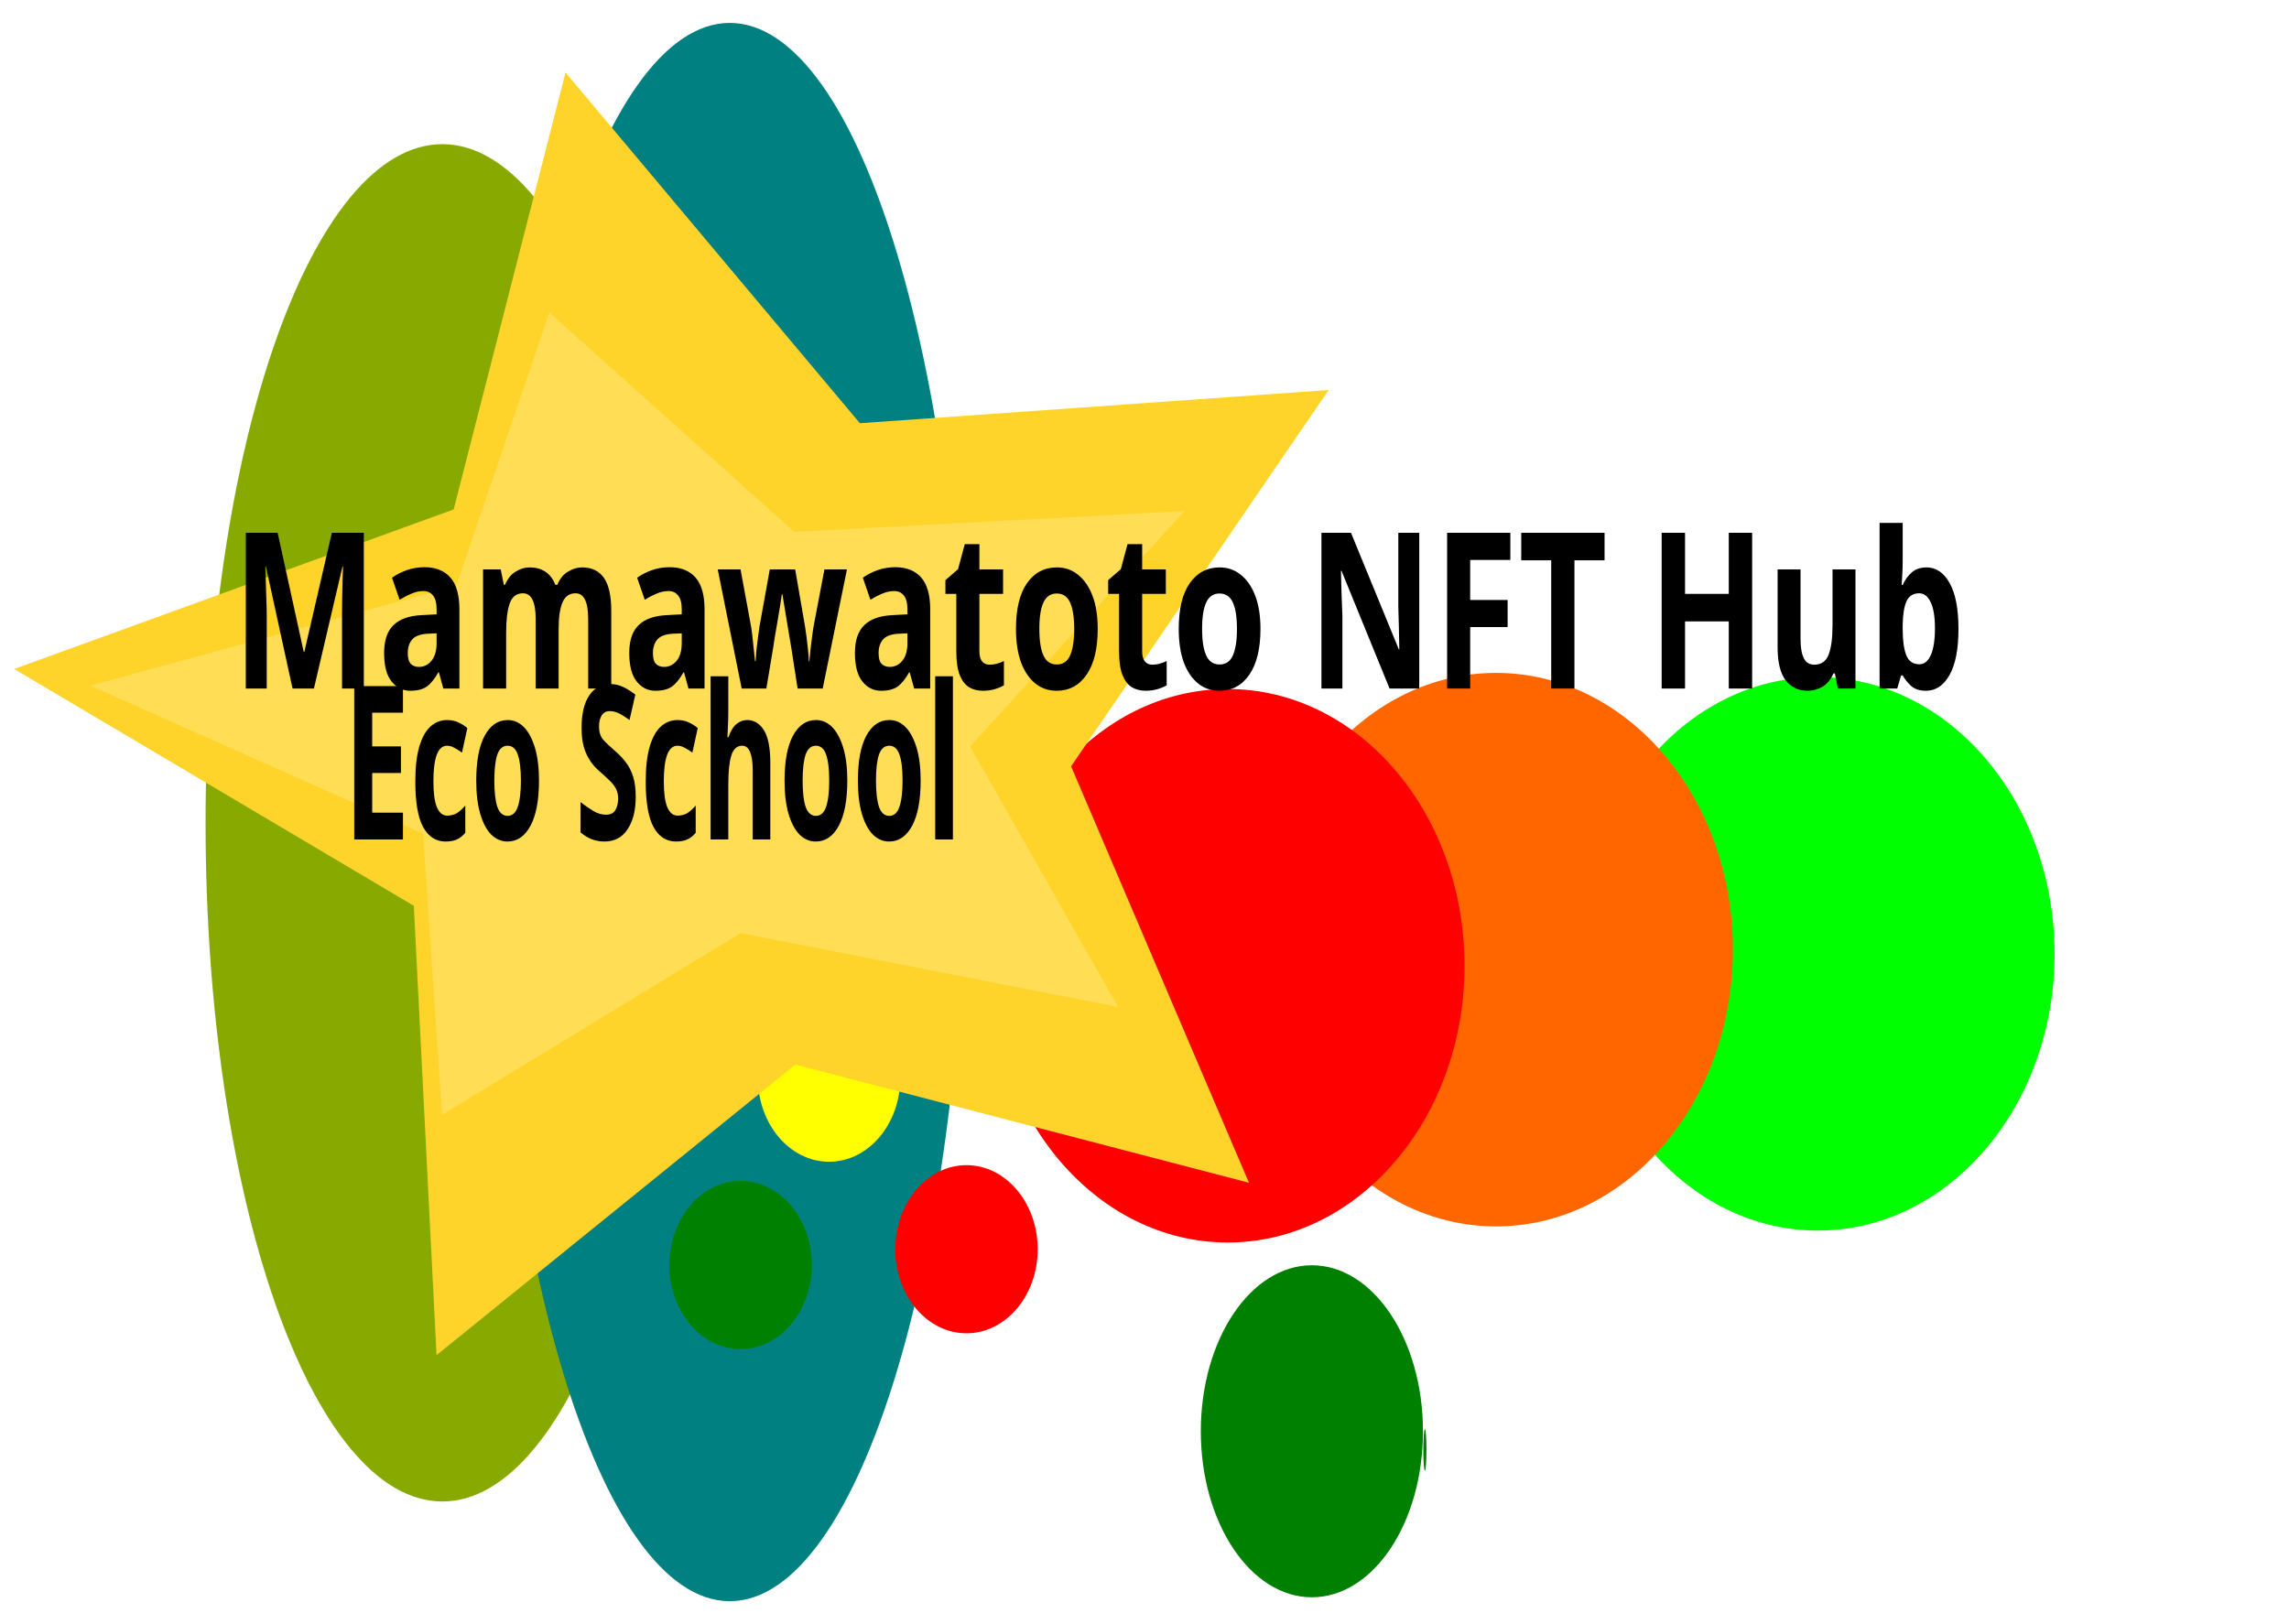
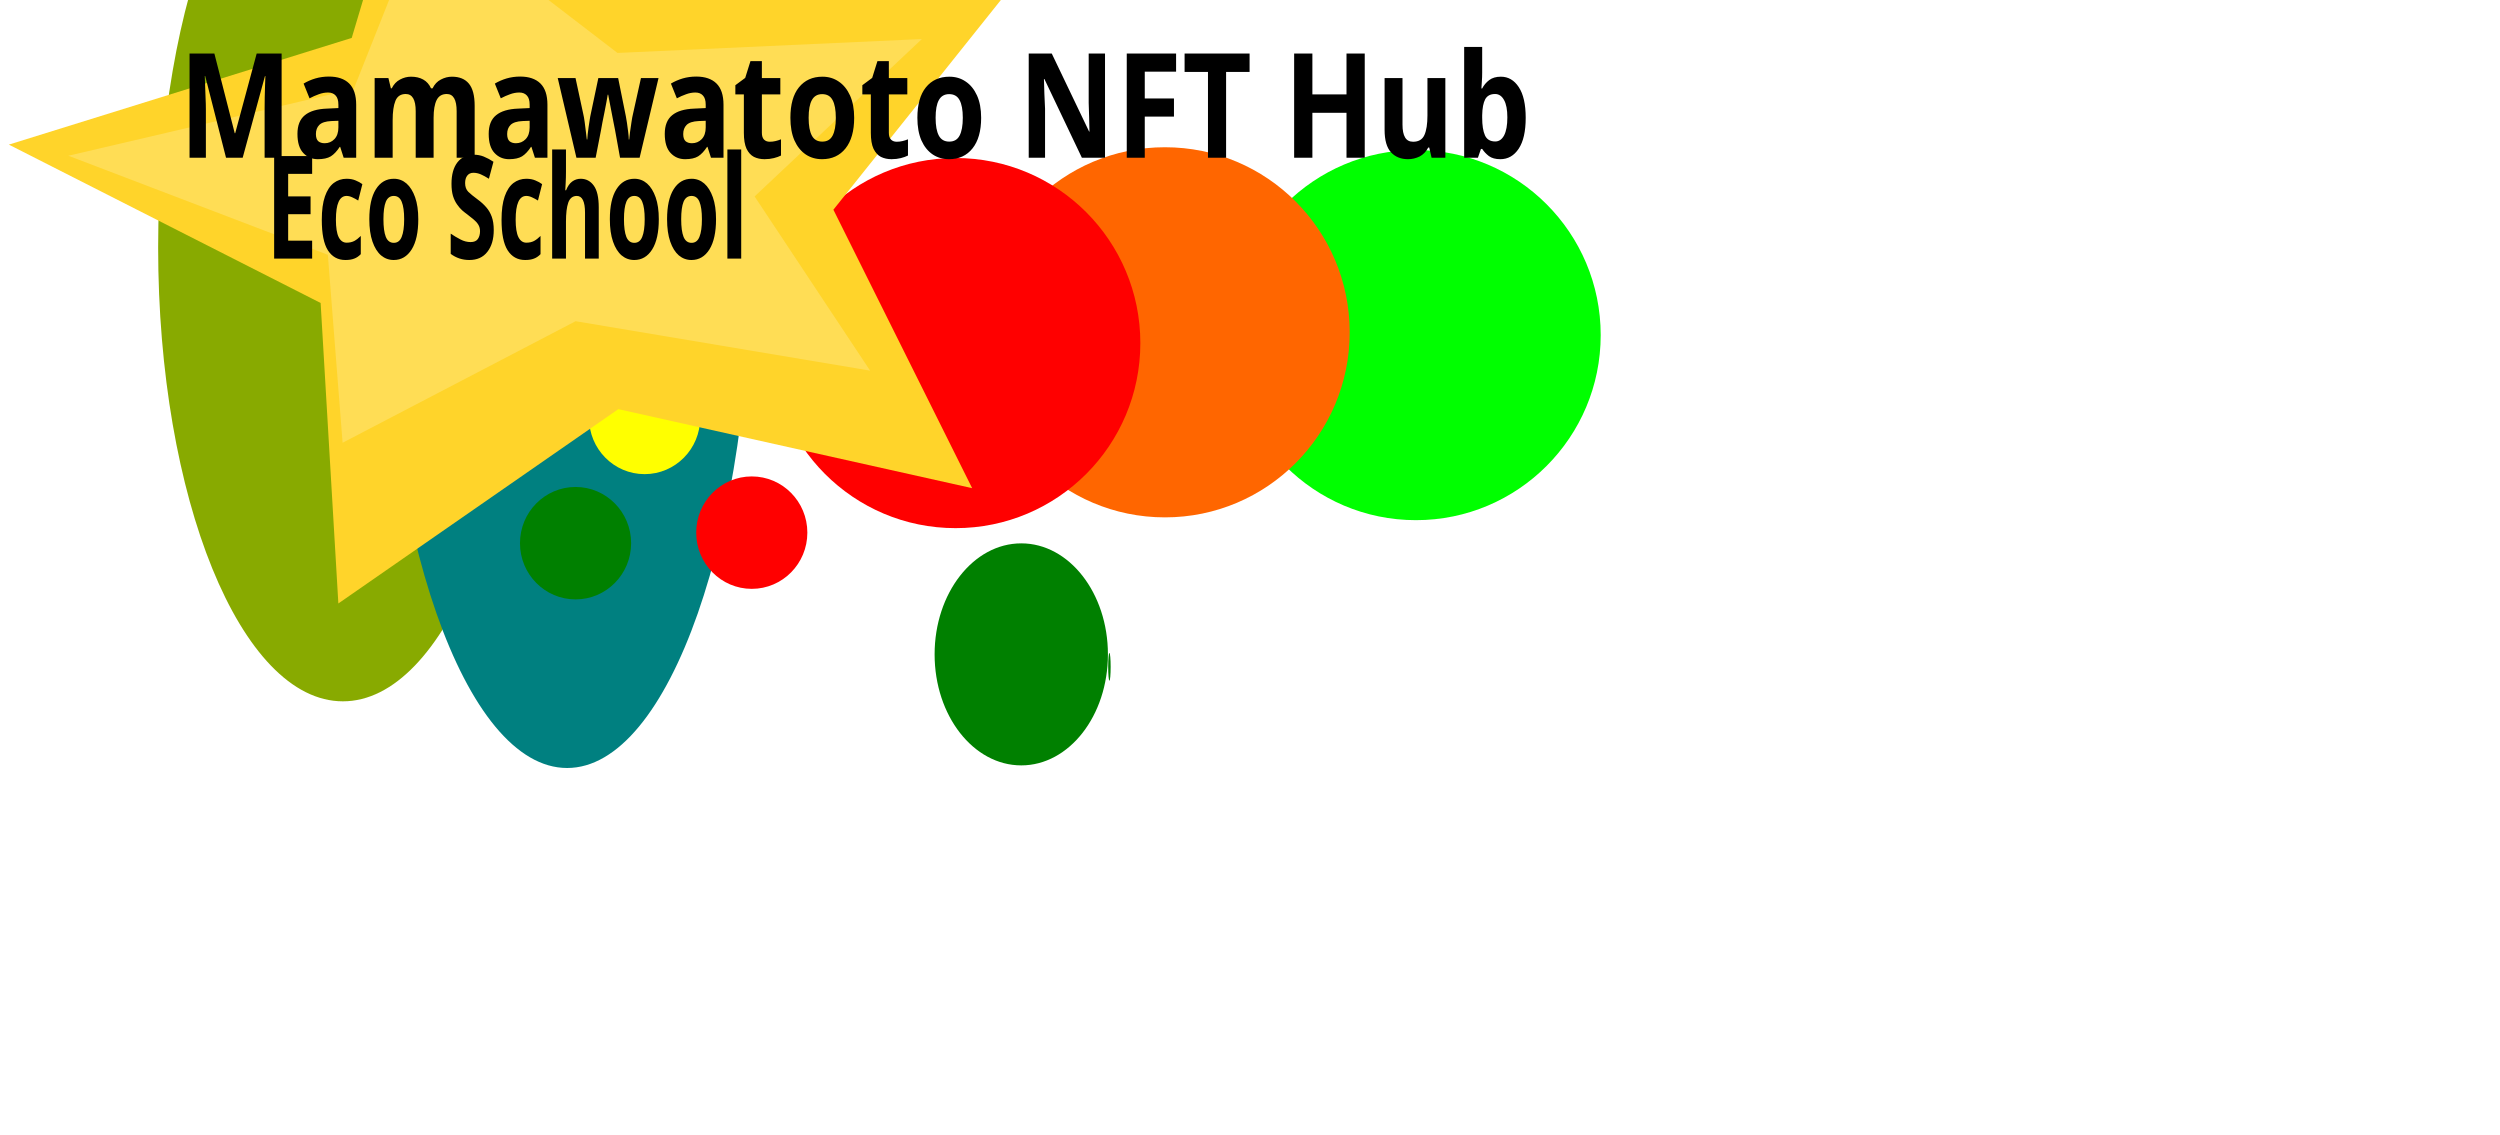
- <svg xmlns="http://www.w3.org/2000/svg" width="210mm" height="149mm" viewBox="0 0 210 149" version="1.1" id="svg5">
+ <svg xmlns="http://www.w3.org/2000/svg" width="141mm" height="64mm" viewBox="0 0 141 64" version="1.1" id="svg5">
  <defs id="defs2" />
  <g id="layer1">
-     <g id="g46352" transform="translate(-17.5842,-90.93055)">
+     <g id="g46352" transform="matrix(0.479614,0,0,0.4110287,-8.55912,-54.44944)">
      <ellipse style="fill:#88aa00;fill-rule:evenodd;stroke-width:0.242" id="path103" cx="58.168" cy="166.432" rx="21.725" ry="62.273" />
      <ellipse style="fill:#008080;fill-rule:evenodd;stroke-width:0.261" id="path103-9" cx="84.537" cy="165.444" rx="21.725" ry="72.409" />
      <ellipse style="fill:#00ff00;fill-rule:evenodd;stroke-width:0.154" id="path103-9-0" cx="184.354" cy="178.452" rx="21.725" ry="25.394" />
      <ellipse style="fill:#ff6600;fill-rule:evenodd;stroke-width:0.154" id="path103-9-0-9" cx="154.838" cy="178.069" rx="21.725" ry="25.394" />
      <ellipse style="fill:#ff0000;fill-rule:evenodd;stroke-width:0.154" id="path103-9-0-9-3" cx="130.219" cy="179.547" rx="21.725" ry="25.394" />
      <ellipse style="fill:#808000;fill-rule:evenodd;stroke-width:0.047" id="path103-9-0-2" cx="99.275" cy="169.102" rx="6.535" ry="7.714" />
      <ellipse style="fill:#ffff00;fill-rule:evenodd;stroke-width:0.047" id="path103-9-0-2-2" cx="93.648" cy="189.817" rx="6.535" ry="7.714" />
      <ellipse style="fill:#008000;fill-rule:evenodd;stroke-width:0.047" id="path103-9-0-2-2-5" cx="85.528" cy="207.005" rx="6.535" ry="7.714" />
      <ellipse style="fill:#ff0000;fill-rule:evenodd;stroke-width:0.047" id="path103-9-0-2-2-5-2" cx="106.251" cy="205.558" rx="6.535" ry="7.714" />
      <path style="fill:#ffd42a;fill-rule:evenodd" id="path127" d="m 340.334,561.503 -5.451,-112.638 -95.879,-59.366 105.44,-39.991 26.832,-109.531 70.617,87.922 112.462,-8.328 -61.797,94.33 42.673,104.384 -108.809,-29.623 z" transform="matrix(0.3824177,0,0,0.366054,-72.51504,9.736705)" />
      <path style="fill:#ffdd55;fill-rule:evenodd" id="path127-6" transform="matrix(0.3182732,0,0,0.2289649,-50.18541,64.65891)" d="m 340.334,561.503 -5.451,-112.638 -95.879,-59.366 105.44,-39.991 26.832,-109.531 70.617,87.922 112.462,-8.328 -61.797,94.33 42.673,104.384 -108.809,-29.623 z" />
      <text xml:space="preserve" style="font-style:normal;font-weight:normal;font-size:16.842px;line-height:1.25;font-family:sans-serif;fill:#000000;fill-opacity:1;stroke:none;stroke-width:0.421" x="46.154" y="129.756" id="text3209" transform="scale(0.8419789,1.187678)">
        <tspan style="font-style:normal;font-variant:normal;font-weight:bold;font-stretch:normal;font-family:'Tlwg Typo';-inkscape-font-specification:'Tlwg Typo Bold';stroke-width:0.421" x="46.154" y="129.756" id="tspan15849">Mamawatoto NFT Hub</tspan>
      </text>
      <text xml:space="preserve" style="font-style:normal;font-weight:normal;font-size:14.639px;line-height:1.25;font-family:sans-serif;fill:#000000;fill-opacity:1;stroke:none;stroke-width:0.366" x="66.104" y="124.772" id="text3209-5" transform="scale(0.7428824,1.346108)">
        <tspan style="font-style:normal;font-variant:normal;font-weight:bold;font-stretch:normal;font-family:'Tlwg Typo';-inkscape-font-specification:'Tlwg Typo Bold';stroke-width:0.366" x="66.104" y="124.772" id="tspan15849-6">Eco School</tspan>
      </text>
      <ellipse style="fill:#008000;stroke-width:0.265" id="path45913" cx="137.941" cy="222.262" rx="10.19" ry="15.233" />
      <ellipse style="fill:#008000;stroke-width:0.265" id="path46039" cx="148.308" cy="223.972" rx="0.145" ry="1.904" />
    </g>
  </g>
</svg>
